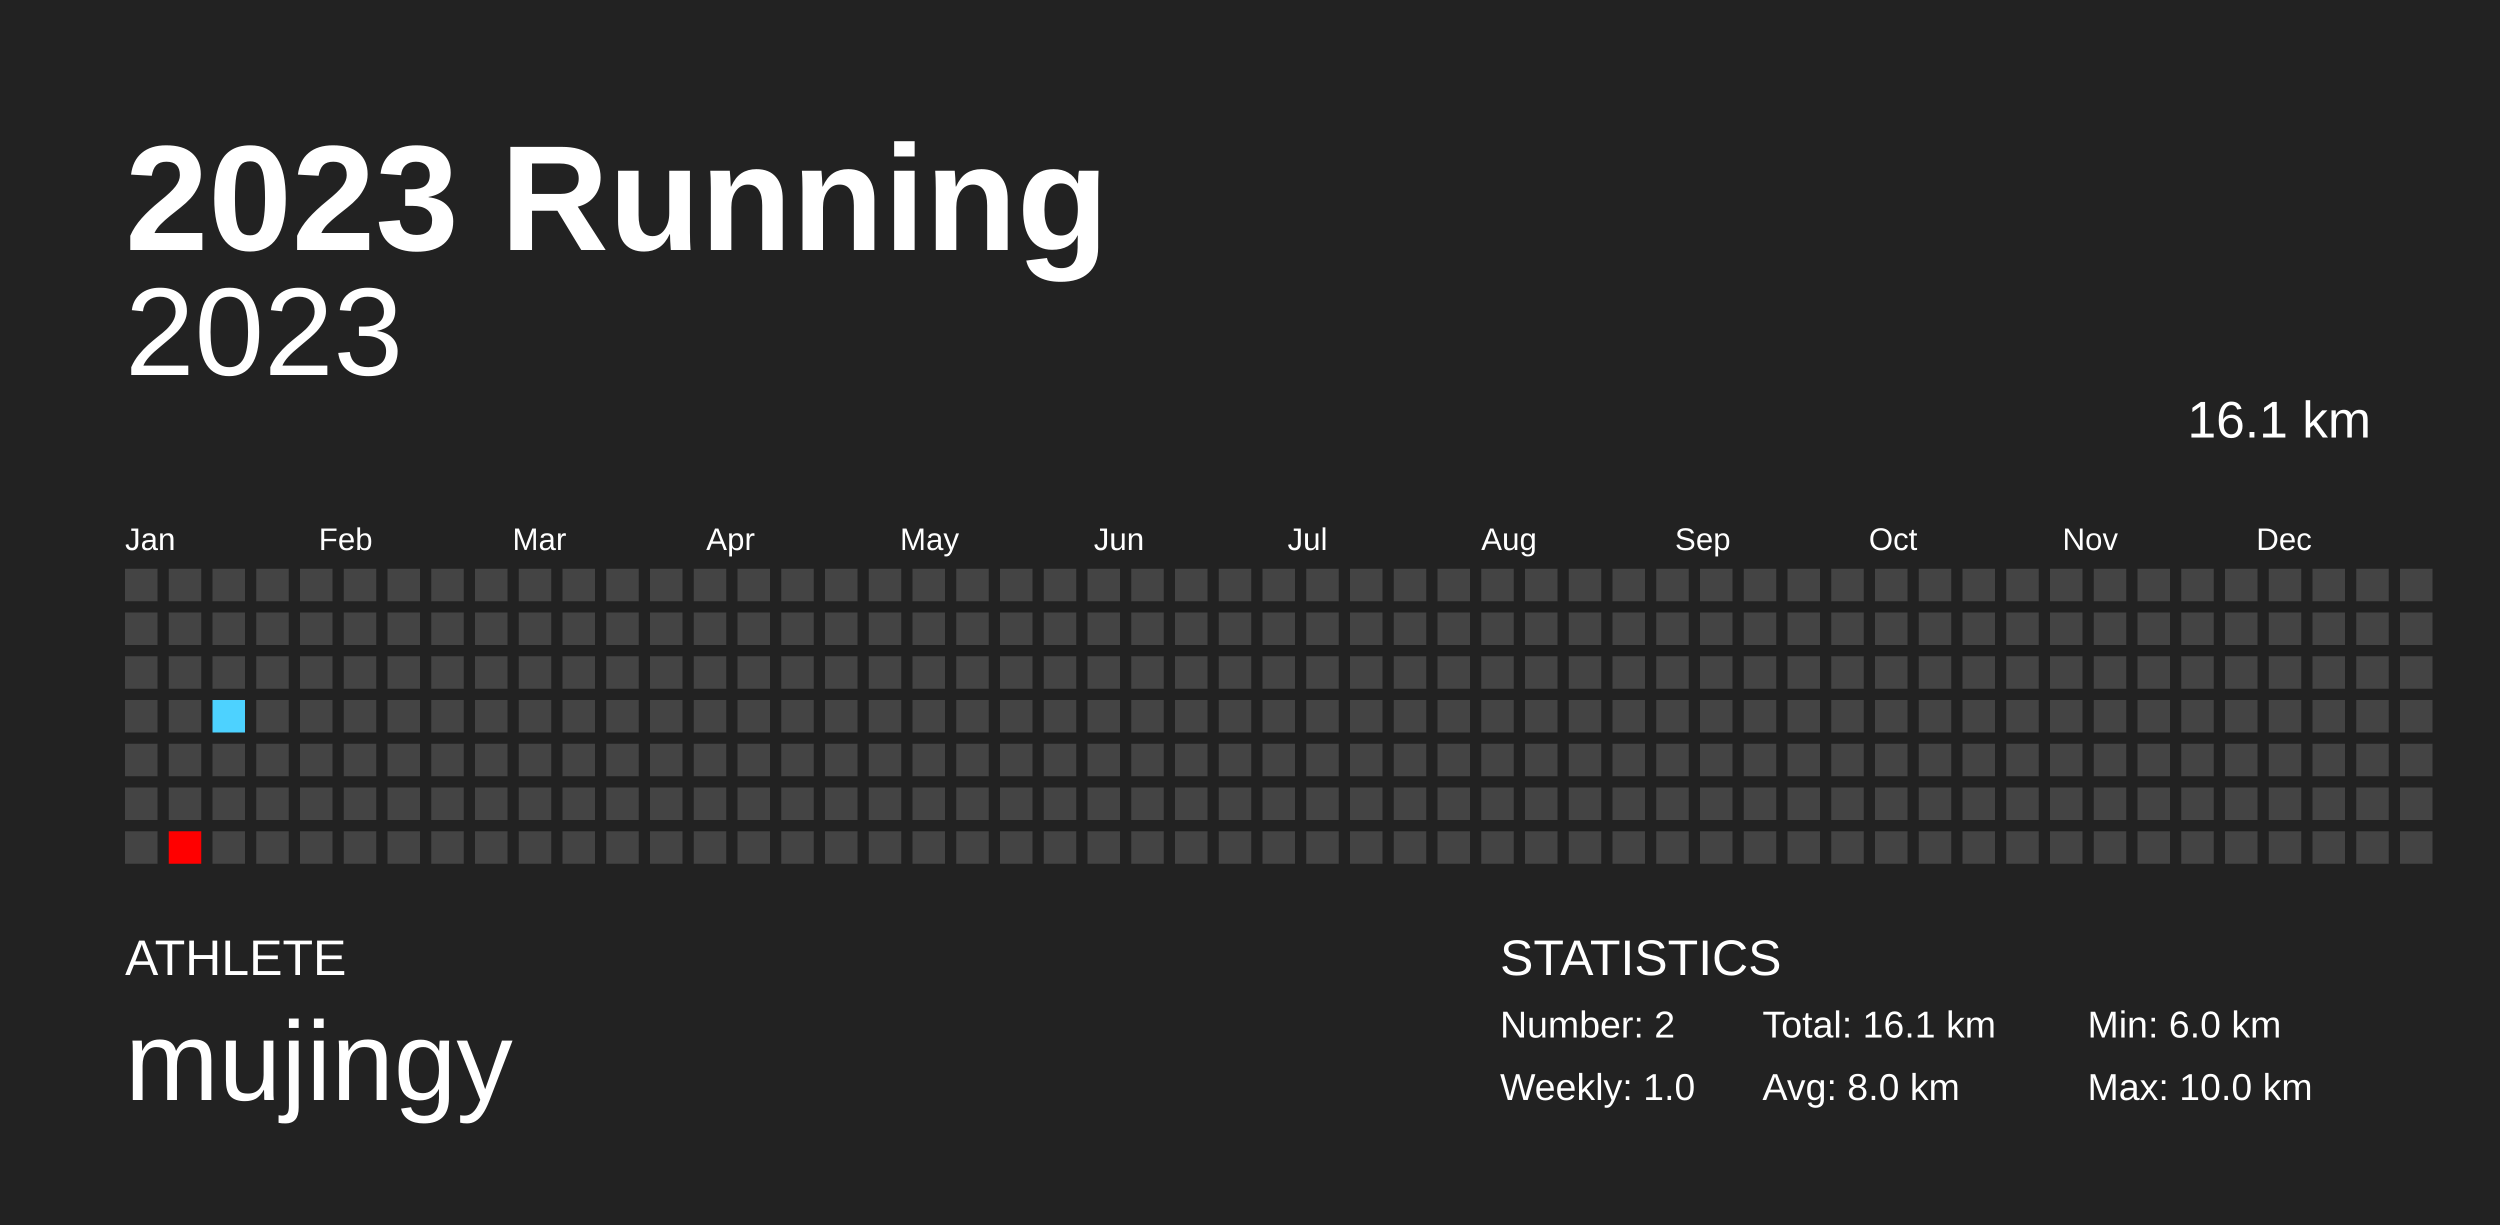
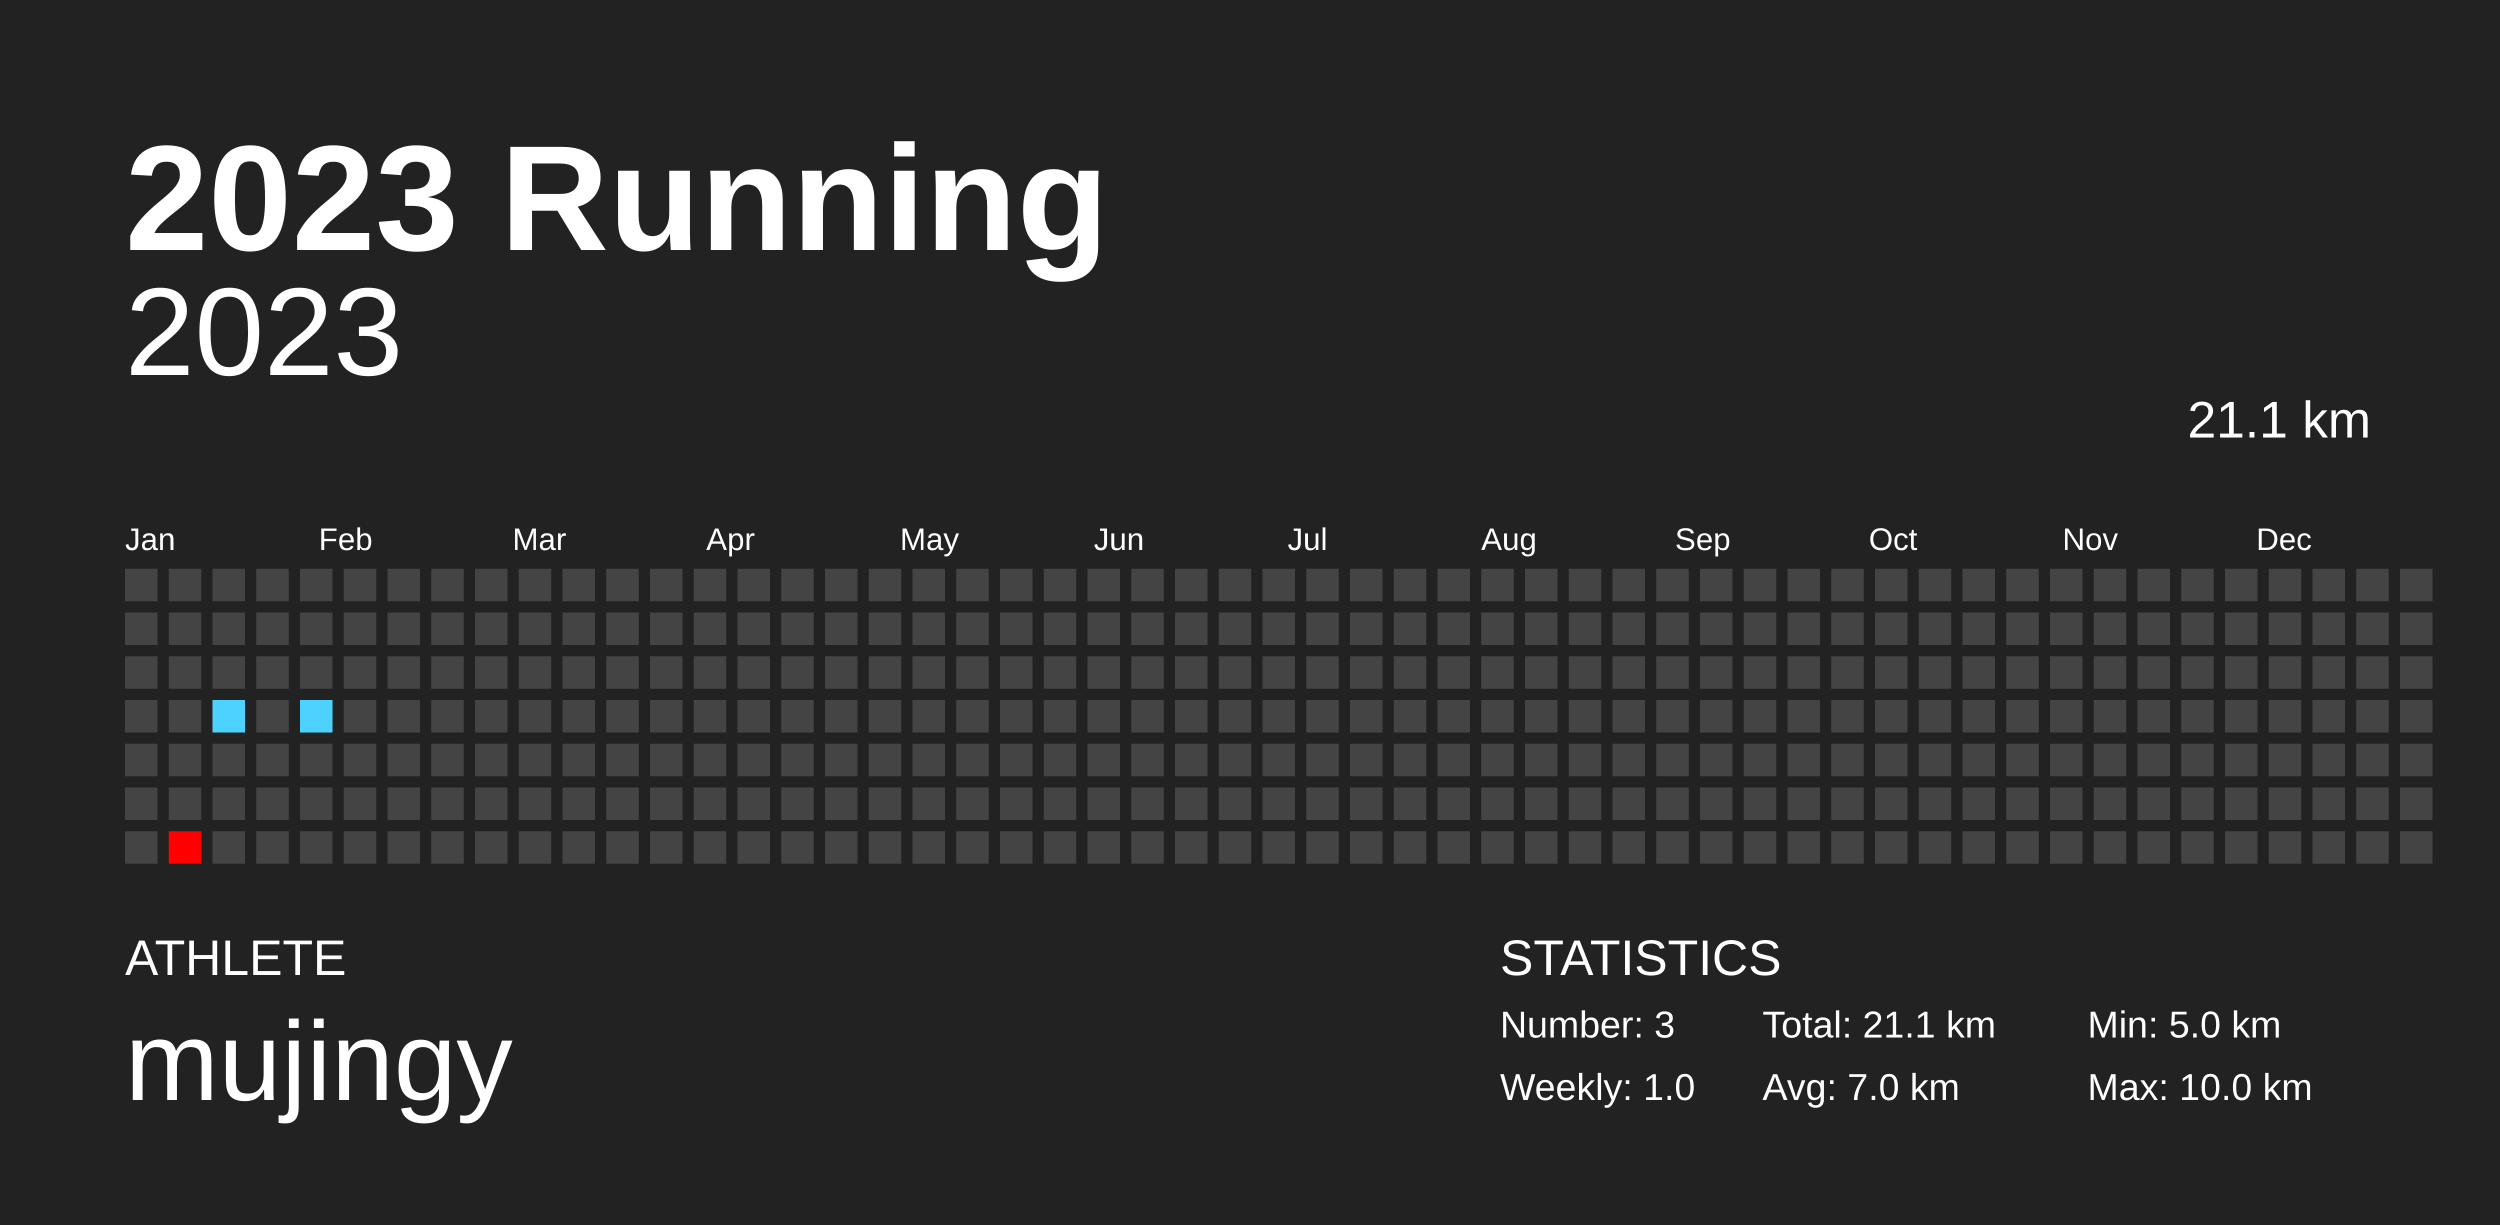
<svg xmlns="http://www.w3.org/2000/svg" baseProfile="full" height="98mm" version="1.1" viewBox="0,0,200,98" width="200mm">
  <defs />
  <rect fill="#222222" height="98" width="200" x="0" y="0" />
  <text fill="#FFFFFF" style="font-size:12px; font-family:Arial; font-weight:bold;" x="10" y="20">2023 Running</text>
  <text fill="#FFFFFF" style="font-size:4px; font-family:Arial" x="10" y="78">ATHLETE</text>
  <text fill="#FFFFFF" style="font-size:9px; font-family:Arial" x="10" y="88">mujingy</text>
  <text fill="#FFFFFF" style="font-size:4px; font-family:Arial" x="120" y="78">STATISTICS</text>
-   <text fill="#FFFFFF" style="font-size:3px; font-family:Arial" x="120" y="83">Number: 2</text>
+   <text fill="#FFFFFF" style="font-size:3px; font-family:Arial" x="120" y="83">Number: 3</text>
  <text fill="#FFFFFF" style="font-size:3px; font-family:Arial" x="120" y="88">Weekly: 1.0</text>
-   <text fill="#FFFFFF" style="font-size:3px; font-family:Arial" x="141" y="83">Total: 16.1 km</text>
-   <text fill="#FFFFFF" style="font-size:3px; font-family:Arial" x="141" y="88">Avg: 8.0 km</text>
-   <text fill="#FFFFFF" style="font-size:3px; font-family:Arial" x="167" y="83">Min: 6.0 km</text>
+   <text fill="#FFFFFF" style="font-size:3px; font-family:Arial" x="141" y="83">Total: 21.1 km</text>
+   <text fill="#FFFFFF" style="font-size:3px; font-family:Arial" x="141" y="88">Avg: 7.0 km</text>
+   <text fill="#FFFFFF" style="font-size:3px; font-family:Arial" x="167" y="83">Min: 5.0 km</text>
  <text fill="#FFFFFF" style="font-size:3px; font-family:Arial" x="167" y="88">Max: 10.0 km</text>
  <text alignment-baseline="hanging" fill="#FFFFFF" style="font-size:10.0px; font-family:Arial;" x="10" y="30">2023</text>
-   <text alignment-baseline="hanging" fill="#FFFFFF" style="font-size:4.125px; font-family:Arial;" x="175" y="35">16.1 km</text>
+   <text alignment-baseline="hanging" fill="#FFFFFF" style="font-size:4.125px; font-family:Arial;" x="175" y="35">21.1 km</text>
  <text fill="#FFFFFF" style="font-size:2.5px; font-family:Arial" x="10.0" y="44">Jan</text>
  <text fill="#FFFFFF" style="font-size:2.5px; font-family:Arial" x="25.5" y="44">Feb</text>
  <text fill="#FFFFFF" style="font-size:2.5px; font-family:Arial" x="41.0" y="44">Mar</text>
  <text fill="#FFFFFF" style="font-size:2.5px; font-family:Arial" x="56.5" y="44">Apr</text>
  <text fill="#FFFFFF" style="font-size:2.5px; font-family:Arial" x="72.0" y="44">May</text>
  <text fill="#FFFFFF" style="font-size:2.5px; font-family:Arial" x="87.5" y="44">Jun</text>
  <text fill="#FFFFFF" style="font-size:2.5px; font-family:Arial" x="103.0" y="44">Jul</text>
  <text fill="#FFFFFF" style="font-size:2.5px; font-family:Arial" x="118.5" y="44">Aug</text>
  <text fill="#FFFFFF" style="font-size:2.5px; font-family:Arial" x="134.0" y="44">Sep</text>
  <text fill="#FFFFFF" style="font-size:2.5px; font-family:Arial" x="149.5" y="44">Oct</text>
  <text fill="#FFFFFF" style="font-size:2.5px; font-family:Arial" x="165.0" y="44">Nov</text>
  <text fill="#FFFFFF" style="font-size:2.5px; font-family:Arial" x="180.5" y="44">Dec</text>
  <rect fill="#444444" height="2.6" width="2.6" x="10.0" y="45.5" />
  <rect fill="#444444" height="2.6" width="2.6" x="10.0" y="49.0" />
  <rect fill="#444444" height="2.6" width="2.6" x="10.0" y="52.5" />
  <rect fill="#444444" height="2.6" width="2.6" x="10.0" y="56.0" />
  <rect fill="#444444" height="2.6" width="2.6" x="10.0" y="59.5" />
  <rect fill="#444444" height="2.6" width="2.6" x="10.0" y="63.0" />
  <rect fill="#444444" height="2.6" width="2.6" x="10.0" y="66.5" />
  <rect fill="#444444" height="2.6" width="2.6" x="13.5" y="45.5" />
  <rect fill="#444444" height="2.6" width="2.6" x="13.5" y="49.0" />
  <rect fill="#444444" height="2.6" width="2.6" x="13.5" y="52.5" />
  <rect fill="#444444" height="2.6" width="2.6" x="13.5" y="56.0" />
  <rect fill="#444444" height="2.6" width="2.6" x="13.5" y="59.5" />
  <rect fill="#444444" height="2.6" width="2.6" x="13.5" y="63.0" />
  <rect fill="#ff0000" height="2.6" width="2.6" x="13.5" y="66.5" />
  <rect fill="#444444" height="2.6" width="2.6" x="17.0" y="45.5" />
  <rect fill="#444444" height="2.6" width="2.6" x="17.0" y="49.0" />
  <rect fill="#444444" height="2.6" width="2.6" x="17.0" y="52.5" />
  <rect fill="#4dd2ff" height="2.6" width="2.6" x="17.0" y="56.0" />
  <rect fill="#444444" height="2.6" width="2.6" x="17.0" y="59.5" />
  <rect fill="#444444" height="2.6" width="2.6" x="17.0" y="63.0" />
  <rect fill="#444444" height="2.6" width="2.6" x="17.0" y="66.5" />
  <rect fill="#444444" height="2.6" width="2.6" x="20.5" y="45.5" />
  <rect fill="#444444" height="2.6" width="2.6" x="20.5" y="49.0" />
  <rect fill="#444444" height="2.6" width="2.6" x="20.5" y="52.5" />
  <rect fill="#444444" height="2.6" width="2.6" x="20.5" y="56.0" />
  <rect fill="#444444" height="2.6" width="2.6" x="20.5" y="59.5" />
  <rect fill="#444444" height="2.6" width="2.6" x="20.5" y="63.0" />
  <rect fill="#444444" height="2.6" width="2.6" x="20.5" y="66.5" />
  <rect fill="#444444" height="2.6" width="2.6" x="24.0" y="45.5" />
  <rect fill="#444444" height="2.6" width="2.6" x="24.0" y="49.0" />
  <rect fill="#444444" height="2.6" width="2.6" x="24.0" y="52.5" />
-   <rect fill="#444444" height="2.6" width="2.6" x="24.0" y="56.0" />
+   <rect fill="#4dd2ff" height="2.6" width="2.6" x="24.0" y="56.0" />
  <rect fill="#444444" height="2.6" width="2.6" x="24.0" y="59.5" />
  <rect fill="#444444" height="2.6" width="2.6" x="24.0" y="63.0" />
  <rect fill="#444444" height="2.6" width="2.6" x="24.0" y="66.5" />
  <rect fill="#444444" height="2.6" width="2.6" x="27.5" y="45.5" />
  <rect fill="#444444" height="2.6" width="2.6" x="27.5" y="49.0" />
  <rect fill="#444444" height="2.6" width="2.6" x="27.5" y="52.5" />
  <rect fill="#444444" height="2.6" width="2.6" x="27.5" y="56.0" />
  <rect fill="#444444" height="2.6" width="2.6" x="27.5" y="59.5" />
  <rect fill="#444444" height="2.6" width="2.6" x="27.5" y="63.0" />
  <rect fill="#444444" height="2.6" width="2.6" x="27.5" y="66.5" />
  <rect fill="#444444" height="2.6" width="2.6" x="31.0" y="45.5" />
  <rect fill="#444444" height="2.6" width="2.6" x="31.0" y="49.0" />
  <rect fill="#444444" height="2.6" width="2.6" x="31.0" y="52.5" />
  <rect fill="#444444" height="2.6" width="2.6" x="31.0" y="56.0" />
  <rect fill="#444444" height="2.6" width="2.6" x="31.0" y="59.5" />
  <rect fill="#444444" height="2.6" width="2.6" x="31.0" y="63.0" />
  <rect fill="#444444" height="2.6" width="2.6" x="31.0" y="66.5" />
  <rect fill="#444444" height="2.6" width="2.6" x="34.5" y="45.5" />
  <rect fill="#444444" height="2.6" width="2.6" x="34.5" y="49.0" />
  <rect fill="#444444" height="2.6" width="2.6" x="34.5" y="52.5" />
  <rect fill="#444444" height="2.6" width="2.6" x="34.5" y="56.0" />
  <rect fill="#444444" height="2.6" width="2.6" x="34.5" y="59.5" />
  <rect fill="#444444" height="2.6" width="2.6" x="34.5" y="63.0" />
  <rect fill="#444444" height="2.6" width="2.6" x="34.5" y="66.5" />
  <rect fill="#444444" height="2.6" width="2.6" x="38.0" y="45.5" />
  <rect fill="#444444" height="2.6" width="2.6" x="38.0" y="49.0" />
  <rect fill="#444444" height="2.6" width="2.6" x="38.0" y="52.5" />
  <rect fill="#444444" height="2.6" width="2.6" x="38.0" y="56.0" />
  <rect fill="#444444" height="2.6" width="2.6" x="38.0" y="59.5" />
  <rect fill="#444444" height="2.6" width="2.6" x="38.0" y="63.0" />
  <rect fill="#444444" height="2.6" width="2.6" x="38.0" y="66.5" />
  <rect fill="#444444" height="2.6" width="2.6" x="41.5" y="45.5" />
  <rect fill="#444444" height="2.6" width="2.6" x="41.5" y="49.0" />
  <rect fill="#444444" height="2.6" width="2.6" x="41.5" y="52.5" />
  <rect fill="#444444" height="2.6" width="2.6" x="41.5" y="56.0" />
  <rect fill="#444444" height="2.6" width="2.6" x="41.5" y="59.5" />
  <rect fill="#444444" height="2.6" width="2.6" x="41.5" y="63.0" />
  <rect fill="#444444" height="2.6" width="2.6" x="41.5" y="66.5" />
  <rect fill="#444444" height="2.6" width="2.6" x="45.0" y="45.5" />
  <rect fill="#444444" height="2.6" width="2.6" x="45.0" y="49.0" />
  <rect fill="#444444" height="2.6" width="2.6" x="45.0" y="52.5" />
  <rect fill="#444444" height="2.6" width="2.6" x="45.0" y="56.0" />
  <rect fill="#444444" height="2.6" width="2.6" x="45.0" y="59.5" />
  <rect fill="#444444" height="2.6" width="2.6" x="45.0" y="63.0" />
  <rect fill="#444444" height="2.6" width="2.6" x="45.0" y="66.5" />
  <rect fill="#444444" height="2.6" width="2.6" x="48.5" y="45.5" />
  <rect fill="#444444" height="2.6" width="2.6" x="48.5" y="49.0" />
  <rect fill="#444444" height="2.6" width="2.6" x="48.5" y="52.5" />
  <rect fill="#444444" height="2.6" width="2.6" x="48.5" y="56.0" />
  <rect fill="#444444" height="2.6" width="2.6" x="48.5" y="59.5" />
  <rect fill="#444444" height="2.6" width="2.6" x="48.5" y="63.0" />
  <rect fill="#444444" height="2.6" width="2.6" x="48.5" y="66.5" />
  <rect fill="#444444" height="2.6" width="2.6" x="52.0" y="45.5" />
  <rect fill="#444444" height="2.6" width="2.6" x="52.0" y="49.0" />
  <rect fill="#444444" height="2.6" width="2.6" x="52.0" y="52.5" />
  <rect fill="#444444" height="2.6" width="2.6" x="52.0" y="56.0" />
  <rect fill="#444444" height="2.6" width="2.6" x="52.0" y="59.5" />
  <rect fill="#444444" height="2.6" width="2.6" x="52.0" y="63.0" />
  <rect fill="#444444" height="2.6" width="2.6" x="52.0" y="66.5" />
  <rect fill="#444444" height="2.6" width="2.6" x="55.5" y="45.5" />
  <rect fill="#444444" height="2.6" width="2.6" x="55.5" y="49.0" />
  <rect fill="#444444" height="2.6" width="2.6" x="55.5" y="52.5" />
  <rect fill="#444444" height="2.6" width="2.6" x="55.5" y="56.0" />
  <rect fill="#444444" height="2.6" width="2.6" x="55.5" y="59.5" />
  <rect fill="#444444" height="2.6" width="2.6" x="55.5" y="63.0" />
  <rect fill="#444444" height="2.6" width="2.6" x="55.5" y="66.5" />
  <rect fill="#444444" height="2.6" width="2.6" x="59.0" y="45.5" />
  <rect fill="#444444" height="2.6" width="2.6" x="59.0" y="49.0" />
  <rect fill="#444444" height="2.6" width="2.6" x="59.0" y="52.5" />
  <rect fill="#444444" height="2.6" width="2.6" x="59.0" y="56.0" />
  <rect fill="#444444" height="2.6" width="2.6" x="59.0" y="59.5" />
  <rect fill="#444444" height="2.6" width="2.6" x="59.0" y="63.0" />
  <rect fill="#444444" height="2.6" width="2.6" x="59.0" y="66.5" />
  <rect fill="#444444" height="2.6" width="2.6" x="62.5" y="45.5" />
  <rect fill="#444444" height="2.6" width="2.6" x="62.5" y="49.0" />
  <rect fill="#444444" height="2.6" width="2.6" x="62.5" y="52.5" />
  <rect fill="#444444" height="2.6" width="2.6" x="62.5" y="56.0" />
  <rect fill="#444444" height="2.6" width="2.6" x="62.5" y="59.5" />
  <rect fill="#444444" height="2.6" width="2.6" x="62.5" y="63.0" />
  <rect fill="#444444" height="2.6" width="2.6" x="62.5" y="66.5" />
  <rect fill="#444444" height="2.6" width="2.6" x="66.0" y="45.5" />
  <rect fill="#444444" height="2.6" width="2.6" x="66.0" y="49.0" />
  <rect fill="#444444" height="2.6" width="2.6" x="66.0" y="52.5" />
  <rect fill="#444444" height="2.6" width="2.6" x="66.0" y="56.0" />
  <rect fill="#444444" height="2.6" width="2.6" x="66.0" y="59.5" />
  <rect fill="#444444" height="2.6" width="2.6" x="66.0" y="63.0" />
  <rect fill="#444444" height="2.6" width="2.6" x="66.0" y="66.5" />
  <rect fill="#444444" height="2.6" width="2.6" x="69.5" y="45.5" />
  <rect fill="#444444" height="2.6" width="2.6" x="69.5" y="49.0" />
  <rect fill="#444444" height="2.6" width="2.6" x="69.5" y="52.5" />
  <rect fill="#444444" height="2.6" width="2.6" x="69.5" y="56.0" />
  <rect fill="#444444" height="2.6" width="2.6" x="69.5" y="59.5" />
  <rect fill="#444444" height="2.6" width="2.6" x="69.5" y="63.0" />
  <rect fill="#444444" height="2.6" width="2.6" x="69.5" y="66.5" />
  <rect fill="#444444" height="2.6" width="2.6" x="73.0" y="45.5" />
  <rect fill="#444444" height="2.6" width="2.6" x="73.0" y="49.0" />
  <rect fill="#444444" height="2.6" width="2.6" x="73.0" y="52.5" />
  <rect fill="#444444" height="2.6" width="2.6" x="73.0" y="56.0" />
  <rect fill="#444444" height="2.6" width="2.6" x="73.0" y="59.5" />
  <rect fill="#444444" height="2.6" width="2.6" x="73.0" y="63.0" />
  <rect fill="#444444" height="2.6" width="2.6" x="73.0" y="66.5" />
  <rect fill="#444444" height="2.6" width="2.6" x="76.5" y="45.5" />
  <rect fill="#444444" height="2.6" width="2.6" x="76.5" y="49.0" />
  <rect fill="#444444" height="2.6" width="2.6" x="76.5" y="52.5" />
  <rect fill="#444444" height="2.6" width="2.6" x="76.5" y="56.0" />
  <rect fill="#444444" height="2.6" width="2.6" x="76.5" y="59.5" />
  <rect fill="#444444" height="2.6" width="2.6" x="76.5" y="63.0" />
  <rect fill="#444444" height="2.6" width="2.6" x="76.5" y="66.5" />
  <rect fill="#444444" height="2.6" width="2.6" x="80.0" y="45.5" />
  <rect fill="#444444" height="2.6" width="2.6" x="80.0" y="49.0" />
  <rect fill="#444444" height="2.6" width="2.6" x="80.0" y="52.5" />
  <rect fill="#444444" height="2.6" width="2.6" x="80.0" y="56.0" />
  <rect fill="#444444" height="2.6" width="2.6" x="80.0" y="59.5" />
  <rect fill="#444444" height="2.6" width="2.6" x="80.0" y="63.0" />
  <rect fill="#444444" height="2.6" width="2.6" x="80.0" y="66.5" />
  <rect fill="#444444" height="2.6" width="2.6" x="83.5" y="45.5" />
  <rect fill="#444444" height="2.6" width="2.6" x="83.5" y="49.0" />
  <rect fill="#444444" height="2.6" width="2.6" x="83.5" y="52.5" />
  <rect fill="#444444" height="2.6" width="2.6" x="83.5" y="56.0" />
  <rect fill="#444444" height="2.6" width="2.6" x="83.5" y="59.5" />
  <rect fill="#444444" height="2.6" width="2.6" x="83.5" y="63.0" />
  <rect fill="#444444" height="2.6" width="2.6" x="83.5" y="66.5" />
  <rect fill="#444444" height="2.6" width="2.6" x="87.0" y="45.5" />
  <rect fill="#444444" height="2.6" width="2.6" x="87.0" y="49.0" />
  <rect fill="#444444" height="2.6" width="2.6" x="87.0" y="52.5" />
  <rect fill="#444444" height="2.6" width="2.6" x="87.0" y="56.0" />
  <rect fill="#444444" height="2.6" width="2.6" x="87.0" y="59.5" />
  <rect fill="#444444" height="2.6" width="2.6" x="87.0" y="63.0" />
  <rect fill="#444444" height="2.6" width="2.6" x="87.0" y="66.5" />
  <rect fill="#444444" height="2.6" width="2.6" x="90.5" y="45.5" />
  <rect fill="#444444" height="2.6" width="2.6" x="90.5" y="49.0" />
  <rect fill="#444444" height="2.6" width="2.6" x="90.5" y="52.5" />
  <rect fill="#444444" height="2.6" width="2.6" x="90.5" y="56.0" />
  <rect fill="#444444" height="2.6" width="2.6" x="90.5" y="59.5" />
  <rect fill="#444444" height="2.6" width="2.6" x="90.5" y="63.0" />
  <rect fill="#444444" height="2.6" width="2.6" x="90.5" y="66.5" />
  <rect fill="#444444" height="2.6" width="2.6" x="94.0" y="45.5" />
  <rect fill="#444444" height="2.6" width="2.6" x="94.0" y="49.0" />
  <rect fill="#444444" height="2.6" width="2.6" x="94.0" y="52.5" />
  <rect fill="#444444" height="2.6" width="2.6" x="94.0" y="56.0" />
  <rect fill="#444444" height="2.6" width="2.6" x="94.0" y="59.5" />
  <rect fill="#444444" height="2.6" width="2.6" x="94.0" y="63.0" />
  <rect fill="#444444" height="2.6" width="2.6" x="94.0" y="66.5" />
  <rect fill="#444444" height="2.6" width="2.6" x="97.5" y="45.5" />
  <rect fill="#444444" height="2.6" width="2.6" x="97.5" y="49.0" />
  <rect fill="#444444" height="2.6" width="2.6" x="97.5" y="52.5" />
  <rect fill="#444444" height="2.6" width="2.6" x="97.5" y="56.0" />
  <rect fill="#444444" height="2.6" width="2.6" x="97.5" y="59.5" />
  <rect fill="#444444" height="2.6" width="2.6" x="97.5" y="63.0" />
  <rect fill="#444444" height="2.6" width="2.6" x="97.5" y="66.5" />
  <rect fill="#444444" height="2.6" width="2.6" x="101.0" y="45.5" />
  <rect fill="#444444" height="2.6" width="2.6" x="101.0" y="49.0" />
  <rect fill="#444444" height="2.6" width="2.6" x="101.0" y="52.5" />
  <rect fill="#444444" height="2.6" width="2.6" x="101.0" y="56.0" />
  <rect fill="#444444" height="2.6" width="2.6" x="101.0" y="59.5" />
  <rect fill="#444444" height="2.6" width="2.6" x="101.0" y="63.0" />
  <rect fill="#444444" height="2.6" width="2.6" x="101.0" y="66.5" />
  <rect fill="#444444" height="2.6" width="2.6" x="104.5" y="45.5" />
  <rect fill="#444444" height="2.6" width="2.6" x="104.5" y="49.0" />
  <rect fill="#444444" height="2.6" width="2.6" x="104.5" y="52.5" />
  <rect fill="#444444" height="2.6" width="2.6" x="104.5" y="56.0" />
  <rect fill="#444444" height="2.6" width="2.6" x="104.5" y="59.5" />
  <rect fill="#444444" height="2.6" width="2.6" x="104.5" y="63.0" />
  <rect fill="#444444" height="2.6" width="2.6" x="104.5" y="66.5" />
  <rect fill="#444444" height="2.6" width="2.6" x="108.0" y="45.5" />
  <rect fill="#444444" height="2.6" width="2.6" x="108.0" y="49.0" />
  <rect fill="#444444" height="2.6" width="2.6" x="108.0" y="52.5" />
  <rect fill="#444444" height="2.6" width="2.6" x="108.0" y="56.0" />
  <rect fill="#444444" height="2.6" width="2.6" x="108.0" y="59.5" />
  <rect fill="#444444" height="2.6" width="2.6" x="108.0" y="63.0" />
  <rect fill="#444444" height="2.6" width="2.6" x="108.0" y="66.5" />
  <rect fill="#444444" height="2.6" width="2.6" x="111.5" y="45.5" />
  <rect fill="#444444" height="2.6" width="2.6" x="111.5" y="49.0" />
  <rect fill="#444444" height="2.6" width="2.6" x="111.5" y="52.5" />
  <rect fill="#444444" height="2.6" width="2.6" x="111.5" y="56.0" />
  <rect fill="#444444" height="2.6" width="2.6" x="111.5" y="59.5" />
  <rect fill="#444444" height="2.6" width="2.6" x="111.5" y="63.0" />
  <rect fill="#444444" height="2.6" width="2.6" x="111.5" y="66.5" />
  <rect fill="#444444" height="2.6" width="2.6" x="115.0" y="45.5" />
  <rect fill="#444444" height="2.6" width="2.6" x="115.0" y="49.0" />
  <rect fill="#444444" height="2.6" width="2.6" x="115.0" y="52.5" />
  <rect fill="#444444" height="2.6" width="2.6" x="115.0" y="56.0" />
  <rect fill="#444444" height="2.6" width="2.6" x="115.0" y="59.5" />
  <rect fill="#444444" height="2.6" width="2.6" x="115.0" y="63.0" />
  <rect fill="#444444" height="2.6" width="2.6" x="115.0" y="66.5" />
  <rect fill="#444444" height="2.6" width="2.6" x="118.5" y="45.5" />
  <rect fill="#444444" height="2.6" width="2.6" x="118.5" y="49.0" />
  <rect fill="#444444" height="2.6" width="2.6" x="118.5" y="52.5" />
  <rect fill="#444444" height="2.6" width="2.6" x="118.5" y="56.0" />
  <rect fill="#444444" height="2.6" width="2.6" x="118.5" y="59.5" />
  <rect fill="#444444" height="2.6" width="2.6" x="118.5" y="63.0" />
  <rect fill="#444444" height="2.6" width="2.6" x="118.5" y="66.5" />
  <rect fill="#444444" height="2.6" width="2.6" x="122.0" y="45.5" />
  <rect fill="#444444" height="2.6" width="2.6" x="122.0" y="49.0" />
  <rect fill="#444444" height="2.6" width="2.6" x="122.0" y="52.5" />
  <rect fill="#444444" height="2.6" width="2.6" x="122.0" y="56.0" />
  <rect fill="#444444" height="2.6" width="2.6" x="122.0" y="59.5" />
  <rect fill="#444444" height="2.6" width="2.6" x="122.0" y="63.0" />
  <rect fill="#444444" height="2.6" width="2.6" x="122.0" y="66.5" />
  <rect fill="#444444" height="2.6" width="2.6" x="125.5" y="45.5" />
  <rect fill="#444444" height="2.6" width="2.6" x="125.5" y="49.0" />
  <rect fill="#444444" height="2.6" width="2.6" x="125.5" y="52.5" />
  <rect fill="#444444" height="2.6" width="2.6" x="125.5" y="56.0" />
  <rect fill="#444444" height="2.6" width="2.6" x="125.5" y="59.5" />
  <rect fill="#444444" height="2.6" width="2.6" x="125.5" y="63.0" />
  <rect fill="#444444" height="2.6" width="2.6" x="125.5" y="66.5" />
  <rect fill="#444444" height="2.6" width="2.6" x="129.0" y="45.5" />
  <rect fill="#444444" height="2.6" width="2.6" x="129.0" y="49.0" />
  <rect fill="#444444" height="2.6" width="2.6" x="129.0" y="52.5" />
  <rect fill="#444444" height="2.6" width="2.6" x="129.0" y="56.0" />
  <rect fill="#444444" height="2.6" width="2.6" x="129.0" y="59.5" />
  <rect fill="#444444" height="2.6" width="2.6" x="129.0" y="63.0" />
  <rect fill="#444444" height="2.6" width="2.6" x="129.0" y="66.5" />
  <rect fill="#444444" height="2.6" width="2.6" x="132.5" y="45.5" />
  <rect fill="#444444" height="2.6" width="2.6" x="132.5" y="49.0" />
  <rect fill="#444444" height="2.6" width="2.6" x="132.5" y="52.5" />
  <rect fill="#444444" height="2.6" width="2.6" x="132.5" y="56.0" />
  <rect fill="#444444" height="2.6" width="2.6" x="132.5" y="59.5" />
  <rect fill="#444444" height="2.6" width="2.6" x="132.5" y="63.0" />
  <rect fill="#444444" height="2.6" width="2.6" x="132.5" y="66.5" />
  <rect fill="#444444" height="2.6" width="2.6" x="136.0" y="45.5" />
  <rect fill="#444444" height="2.6" width="2.6" x="136.0" y="49.0" />
  <rect fill="#444444" height="2.6" width="2.6" x="136.0" y="52.5" />
  <rect fill="#444444" height="2.6" width="2.6" x="136.0" y="56.0" />
  <rect fill="#444444" height="2.6" width="2.6" x="136.0" y="59.5" />
  <rect fill="#444444" height="2.6" width="2.6" x="136.0" y="63.0" />
  <rect fill="#444444" height="2.6" width="2.6" x="136.0" y="66.5" />
  <rect fill="#444444" height="2.6" width="2.6" x="139.5" y="45.5" />
  <rect fill="#444444" height="2.6" width="2.6" x="139.5" y="49.0" />
  <rect fill="#444444" height="2.6" width="2.6" x="139.5" y="52.5" />
  <rect fill="#444444" height="2.6" width="2.6" x="139.5" y="56.0" />
  <rect fill="#444444" height="2.6" width="2.6" x="139.5" y="59.5" />
  <rect fill="#444444" height="2.6" width="2.6" x="139.5" y="63.0" />
  <rect fill="#444444" height="2.6" width="2.6" x="139.5" y="66.5" />
  <rect fill="#444444" height="2.6" width="2.6" x="143.0" y="45.5" />
  <rect fill="#444444" height="2.6" width="2.6" x="143.0" y="49.0" />
  <rect fill="#444444" height="2.6" width="2.6" x="143.0" y="52.5" />
  <rect fill="#444444" height="2.6" width="2.6" x="143.0" y="56.0" />
  <rect fill="#444444" height="2.6" width="2.6" x="143.0" y="59.5" />
  <rect fill="#444444" height="2.6" width="2.6" x="143.0" y="63.0" />
  <rect fill="#444444" height="2.6" width="2.6" x="143.0" y="66.5" />
  <rect fill="#444444" height="2.6" width="2.6" x="146.5" y="45.5" />
  <rect fill="#444444" height="2.6" width="2.6" x="146.5" y="49.0" />
  <rect fill="#444444" height="2.6" width="2.6" x="146.5" y="52.5" />
  <rect fill="#444444" height="2.6" width="2.6" x="146.5" y="56.0" />
  <rect fill="#444444" height="2.6" width="2.6" x="146.5" y="59.5" />
  <rect fill="#444444" height="2.6" width="2.6" x="146.5" y="63.0" />
  <rect fill="#444444" height="2.6" width="2.6" x="146.5" y="66.5" />
  <rect fill="#444444" height="2.6" width="2.6" x="150.0" y="45.5" />
  <rect fill="#444444" height="2.6" width="2.6" x="150.0" y="49.0" />
  <rect fill="#444444" height="2.6" width="2.6" x="150.0" y="52.5" />
  <rect fill="#444444" height="2.6" width="2.6" x="150.0" y="56.0" />
  <rect fill="#444444" height="2.6" width="2.6" x="150.0" y="59.5" />
  <rect fill="#444444" height="2.6" width="2.6" x="150.0" y="63.0" />
  <rect fill="#444444" height="2.6" width="2.6" x="150.0" y="66.5" />
  <rect fill="#444444" height="2.6" width="2.6" x="153.5" y="45.5" />
  <rect fill="#444444" height="2.6" width="2.6" x="153.5" y="49.0" />
  <rect fill="#444444" height="2.6" width="2.6" x="153.5" y="52.5" />
  <rect fill="#444444" height="2.6" width="2.6" x="153.5" y="56.0" />
  <rect fill="#444444" height="2.6" width="2.6" x="153.5" y="59.5" />
  <rect fill="#444444" height="2.6" width="2.6" x="153.5" y="63.0" />
  <rect fill="#444444" height="2.6" width="2.6" x="153.5" y="66.5" />
  <rect fill="#444444" height="2.6" width="2.6" x="157.0" y="45.5" />
  <rect fill="#444444" height="2.6" width="2.6" x="157.0" y="49.0" />
  <rect fill="#444444" height="2.6" width="2.6" x="157.0" y="52.5" />
  <rect fill="#444444" height="2.6" width="2.6" x="157.0" y="56.0" />
  <rect fill="#444444" height="2.6" width="2.6" x="157.0" y="59.5" />
  <rect fill="#444444" height="2.6" width="2.6" x="157.0" y="63.0" />
  <rect fill="#444444" height="2.6" width="2.6" x="157.0" y="66.5" />
  <rect fill="#444444" height="2.6" width="2.6" x="160.5" y="45.5" />
  <rect fill="#444444" height="2.6" width="2.6" x="160.5" y="49.0" />
  <rect fill="#444444" height="2.6" width="2.6" x="160.5" y="52.5" />
  <rect fill="#444444" height="2.6" width="2.6" x="160.5" y="56.0" />
  <rect fill="#444444" height="2.6" width="2.6" x="160.5" y="59.5" />
  <rect fill="#444444" height="2.6" width="2.6" x="160.5" y="63.0" />
  <rect fill="#444444" height="2.6" width="2.6" x="160.5" y="66.5" />
  <rect fill="#444444" height="2.6" width="2.6" x="164.0" y="45.5" />
  <rect fill="#444444" height="2.6" width="2.6" x="164.0" y="49.0" />
  <rect fill="#444444" height="2.6" width="2.6" x="164.0" y="52.5" />
  <rect fill="#444444" height="2.6" width="2.6" x="164.0" y="56.0" />
  <rect fill="#444444" height="2.6" width="2.6" x="164.0" y="59.5" />
  <rect fill="#444444" height="2.6" width="2.6" x="164.0" y="63.0" />
  <rect fill="#444444" height="2.6" width="2.6" x="164.0" y="66.5" />
  <rect fill="#444444" height="2.6" width="2.6" x="167.5" y="45.5" />
  <rect fill="#444444" height="2.6" width="2.6" x="167.5" y="49.0" />
  <rect fill="#444444" height="2.6" width="2.6" x="167.5" y="52.5" />
  <rect fill="#444444" height="2.6" width="2.6" x="167.5" y="56.0" />
  <rect fill="#444444" height="2.6" width="2.6" x="167.5" y="59.5" />
  <rect fill="#444444" height="2.6" width="2.6" x="167.5" y="63.0" />
  <rect fill="#444444" height="2.6" width="2.6" x="167.5" y="66.5" />
  <rect fill="#444444" height="2.6" width="2.6" x="171.0" y="45.5" />
  <rect fill="#444444" height="2.6" width="2.6" x="171.0" y="49.0" />
  <rect fill="#444444" height="2.6" width="2.6" x="171.0" y="52.5" />
  <rect fill="#444444" height="2.6" width="2.6" x="171.0" y="56.0" />
  <rect fill="#444444" height="2.6" width="2.6" x="171.0" y="59.5" />
  <rect fill="#444444" height="2.6" width="2.6" x="171.0" y="63.0" />
  <rect fill="#444444" height="2.6" width="2.6" x="171.0" y="66.5" />
  <rect fill="#444444" height="2.6" width="2.6" x="174.5" y="45.5" />
  <rect fill="#444444" height="2.6" width="2.6" x="174.5" y="49.0" />
  <rect fill="#444444" height="2.6" width="2.6" x="174.5" y="52.5" />
  <rect fill="#444444" height="2.6" width="2.6" x="174.5" y="56.0" />
  <rect fill="#444444" height="2.6" width="2.6" x="174.5" y="59.5" />
  <rect fill="#444444" height="2.6" width="2.6" x="174.5" y="63.0" />
  <rect fill="#444444" height="2.6" width="2.6" x="174.5" y="66.5" />
  <rect fill="#444444" height="2.6" width="2.6" x="178.0" y="45.5" />
  <rect fill="#444444" height="2.6" width="2.6" x="178.0" y="49.0" />
  <rect fill="#444444" height="2.6" width="2.6" x="178.0" y="52.5" />
  <rect fill="#444444" height="2.6" width="2.6" x="178.0" y="56.0" />
  <rect fill="#444444" height="2.6" width="2.6" x="178.0" y="59.5" />
  <rect fill="#444444" height="2.6" width="2.6" x="178.0" y="63.0" />
  <rect fill="#444444" height="2.6" width="2.6" x="178.0" y="66.5" />
  <rect fill="#444444" height="2.6" width="2.6" x="181.5" y="45.5" />
  <rect fill="#444444" height="2.6" width="2.6" x="181.5" y="49.0" />
  <rect fill="#444444" height="2.6" width="2.6" x="181.5" y="52.5" />
  <rect fill="#444444" height="2.6" width="2.6" x="181.5" y="56.0" />
  <rect fill="#444444" height="2.6" width="2.6" x="181.5" y="59.5" />
  <rect fill="#444444" height="2.6" width="2.6" x="181.5" y="63.0" />
  <rect fill="#444444" height="2.6" width="2.6" x="181.5" y="66.5" />
  <rect fill="#444444" height="2.6" width="2.6" x="185.0" y="45.5" />
  <rect fill="#444444" height="2.6" width="2.6" x="185.0" y="49.0" />
  <rect fill="#444444" height="2.6" width="2.6" x="185.0" y="52.5" />
  <rect fill="#444444" height="2.6" width="2.6" x="185.0" y="56.0" />
  <rect fill="#444444" height="2.6" width="2.6" x="185.0" y="59.5" />
  <rect fill="#444444" height="2.6" width="2.6" x="185.0" y="63.0" />
  <rect fill="#444444" height="2.6" width="2.6" x="185.0" y="66.5" />
  <rect fill="#444444" height="2.6" width="2.6" x="188.5" y="45.5" />
  <rect fill="#444444" height="2.6" width="2.6" x="188.5" y="49.0" />
  <rect fill="#444444" height="2.6" width="2.6" x="188.5" y="52.5" />
  <rect fill="#444444" height="2.6" width="2.6" x="188.5" y="56.0" />
  <rect fill="#444444" height="2.6" width="2.6" x="188.5" y="59.5" />
  <rect fill="#444444" height="2.6" width="2.6" x="188.5" y="63.0" />
  <rect fill="#444444" height="2.6" width="2.6" x="188.5" y="66.5" />
  <rect fill="#444444" height="2.6" width="2.6" x="192.0" y="45.5" />
  <rect fill="#444444" height="2.6" width="2.6" x="192.0" y="49.0" />
  <rect fill="#444444" height="2.6" width="2.6" x="192.0" y="52.5" />
  <rect fill="#444444" height="2.6" width="2.6" x="192.0" y="56.0" />
  <rect fill="#444444" height="2.6" width="2.6" x="192.0" y="59.5" />
  <rect fill="#444444" height="2.6" width="2.6" x="192.0" y="63.0" />
  <rect fill="#444444" height="2.6" width="2.6" x="192.0" y="66.5" />
</svg>
